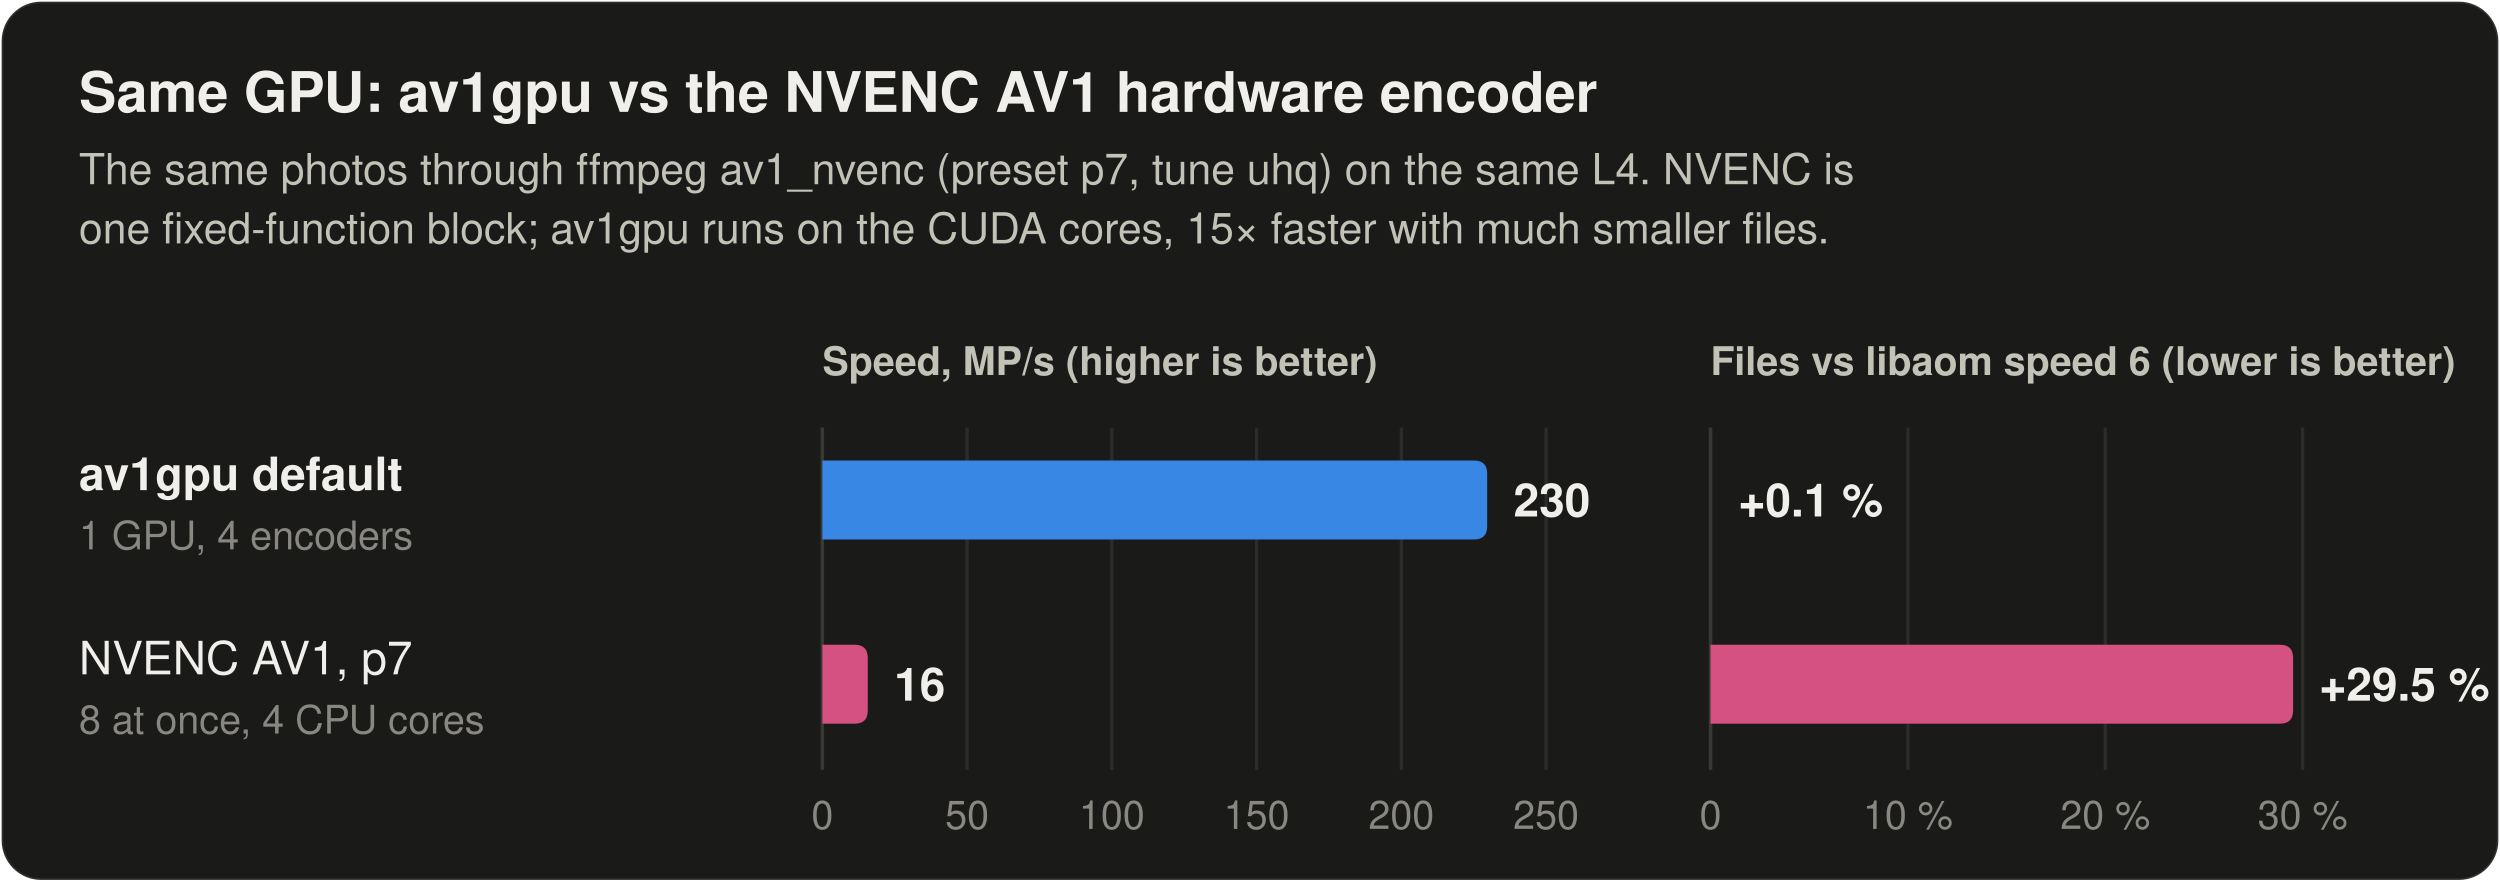
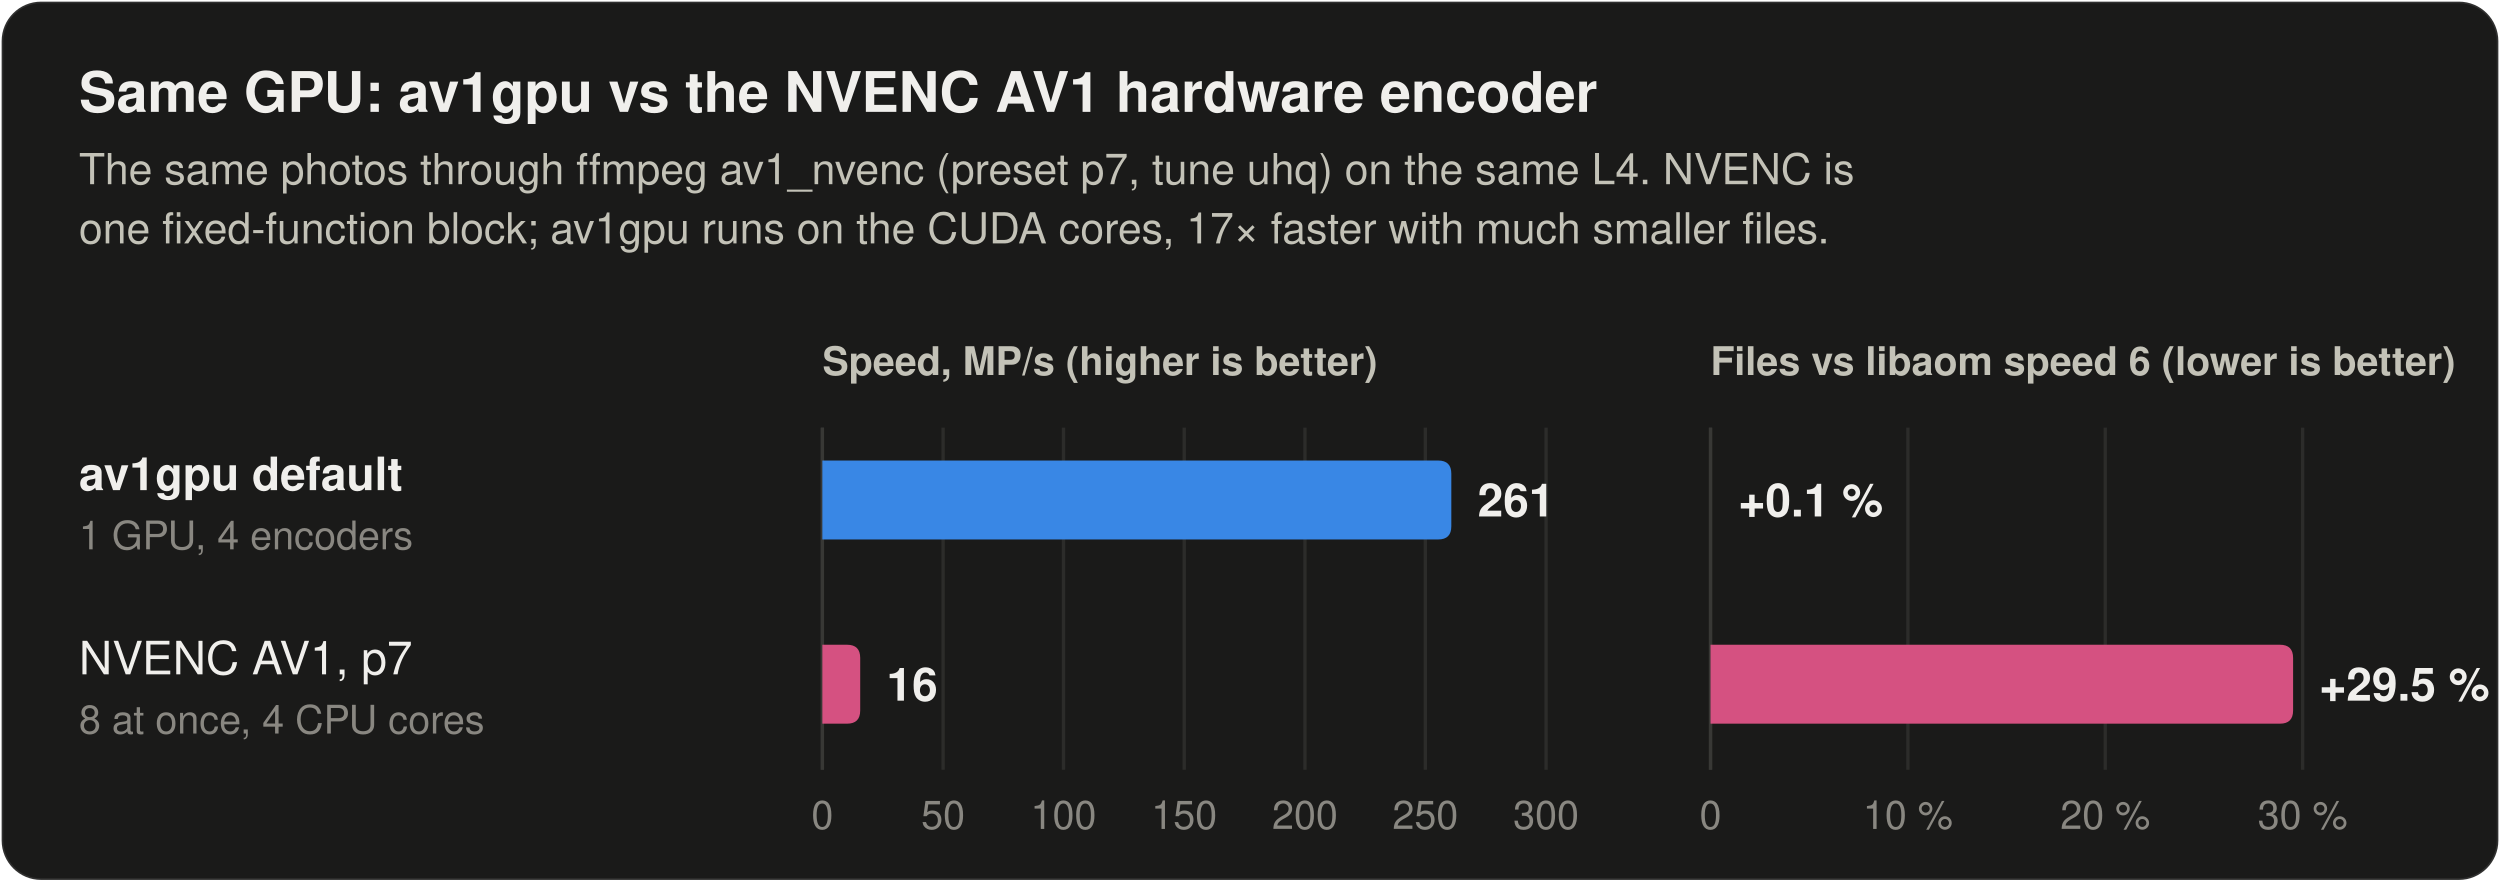
<svg xmlns="http://www.w3.org/2000/svg" width="760" height="268" viewBox="0 0 760 268" font-family="system-ui,-apple-system,'Segoe UI',Helvetica,Arial,sans-serif" role="img" aria-label="Same GPU: av1gpu vs the NVENC AV1 hardware encoder">
  <rect x="0.5" y="0.5" width="759" height="267" rx="12" fill="#1a1a19" stroke="rgba(255,255,255,0.10)" />
  <text x="24.0" y="34.0" font-size="17" fill="#f0efec" text-anchor="start" font-weight="600">Same GPU: av1gpu vs the NVENC AV1 hardware encoder</text>
  <text x="24.0" y="56.0" font-size="13" fill="#c3c2b7" text-anchor="start" font-weight="400">The same photos through ffmpeg av1_nvenc (preset p7, tune uhq) on the same L4. NVENC is</text>
-   <text x="24.0" y="74.0" font-size="13" fill="#c3c2b7" text-anchor="start" font-weight="400">one fixed-function block; av1gpu runs on the CUDA cores, 15× faster with much smaller files.</text>
+   <text x="24.0" y="74.0" font-size="13" fill="#c3c2b7" text-anchor="start" font-weight="400">one fixed-function block; av1gpu runs on the CUDA cores, 17× faster with much smaller files.</text>
  <text x="250.0" y="114.0" font-size="12" fill="#c3c2b7" text-anchor="start" font-weight="600">Speed, MP/s  (higher is better)</text>
  <line x1="250.0" y1="130.0" x2="250.0" y2="234.0" stroke="#2c2c2a" stroke-width="1" />
  <text x="250.0" y="252.0" font-size="12" fill="#898781" text-anchor="middle" font-weight="400">0</text>
-   <line x1="294.0" y1="130.0" x2="294.0" y2="234.0" stroke="#2c2c2a" stroke-width="1" />
-   <text x="294.0" y="252.0" font-size="12" fill="#898781" text-anchor="middle" font-weight="400">50</text>
-   <line x1="338.0" y1="130.0" x2="338.0" y2="234.0" stroke="#2c2c2a" stroke-width="1" />
-   <text x="338.0" y="252.0" font-size="12" fill="#898781" text-anchor="middle" font-weight="400">100</text>
-   <line x1="382.0" y1="130.0" x2="382.0" y2="234.0" stroke="#2c2c2a" stroke-width="1" />
-   <text x="382.0" y="252.0" font-size="12" fill="#898781" text-anchor="middle" font-weight="400">150</text>
-   <line x1="426.0" y1="130.0" x2="426.0" y2="234.0" stroke="#2c2c2a" stroke-width="1" />
-   <text x="426.0" y="252.0" font-size="12" fill="#898781" text-anchor="middle" font-weight="400">200</text>
+   <line x1="286.7" y1="130.0" x2="286.7" y2="234.0" stroke="#2c2c2a" stroke-width="1" />
+   <text x="286.7" y="252.0" font-size="12" fill="#898781" text-anchor="middle" font-weight="400">50</text>
+   <line x1="323.3" y1="130.0" x2="323.3" y2="234.0" stroke="#2c2c2a" stroke-width="1" />
+   <text x="323.3" y="252.0" font-size="12" fill="#898781" text-anchor="middle" font-weight="400">100</text>
+   <line x1="360.0" y1="130.0" x2="360.0" y2="234.0" stroke="#2c2c2a" stroke-width="1" />
+   <text x="360.0" y="252.0" font-size="12" fill="#898781" text-anchor="middle" font-weight="400">150</text>
+   <line x1="396.7" y1="130.0" x2="396.7" y2="234.0" stroke="#2c2c2a" stroke-width="1" />
+   <text x="396.7" y="252.0" font-size="12" fill="#898781" text-anchor="middle" font-weight="400">200</text>
+   <line x1="433.3" y1="130.0" x2="433.3" y2="234.0" stroke="#2c2c2a" stroke-width="1" />
+   <text x="433.3" y="252.0" font-size="12" fill="#898781" text-anchor="middle" font-weight="400">250</text>
  <line x1="470.0" y1="130.0" x2="470.0" y2="234.0" stroke="#2c2c2a" stroke-width="1" />
-   <text x="470.0" y="252.0" font-size="12" fill="#898781" text-anchor="middle" font-weight="400">250</text>
+   <text x="470.0" y="252.0" font-size="12" fill="#898781" text-anchor="middle" font-weight="400">300</text>
  <line x1="250.0" y1="130.0" x2="250.0" y2="234.0" stroke="#383835" stroke-width="1" />
  <text x="520.0" y="114.0" font-size="12" fill="#c3c2b7" text-anchor="start" font-weight="600">Files vs libaom speed 6  (lower is better)</text>
  <line x1="520.0" y1="130.0" x2="520.0" y2="234.0" stroke="#2c2c2a" stroke-width="1" />
  <text x="520.0" y="252.0" font-size="12" fill="#898781" text-anchor="middle" font-weight="400">0</text>
  <line x1="580.0" y1="130.0" x2="580.0" y2="234.0" stroke="#2c2c2a" stroke-width="1" />
  <text x="580.0" y="252.0" font-size="12" fill="#898781" text-anchor="middle" font-weight="400">10 %</text>
  <line x1="640.0" y1="130.0" x2="640.0" y2="234.0" stroke="#2c2c2a" stroke-width="1" />
  <text x="640.0" y="252.0" font-size="12" fill="#898781" text-anchor="middle" font-weight="400">20 %</text>
  <line x1="700.0" y1="130.0" x2="700.0" y2="234.0" stroke="#2c2c2a" stroke-width="1" />
  <text x="700.0" y="252.0" font-size="12" fill="#898781" text-anchor="middle" font-weight="400">30 %</text>
  <line x1="520.0" y1="130.0" x2="520.0" y2="234.0" stroke="#383835" stroke-width="1" />
  <text x="24.0" y="149.0" font-size="14" fill="#f0efec" text-anchor="start" font-weight="600">av1gpu default</text>
  <text x="24.0" y="167.0" font-size="12" fill="#898781" text-anchor="start" font-weight="400">1 GPU, 4 encoders</text>
-   <path d="M250.0,140.0 H448.1 Q452.1,140.0 452.1,144.0 V160.0 Q452.1,164.0 448.1,164.0 H250.0 Z" fill="#3987e5" />
-   <text x="460.1" y="157.0" font-size="14" fill="#f0efec" text-anchor="start" font-weight="600">230</text>
+   <path d="M250.0,140.0 H437.2 Q441.2,140.0 441.2,144.0 V160.0 Q441.2,164.0 437.2,164.0 H250.0 Z" fill="#3987e5" />
+   <text x="449.2" y="157.0" font-size="14" fill="#f0efec" text-anchor="start" font-weight="600">261</text>
  <text x="528.5" y="157.0" font-size="14" fill="#f0efec" text-anchor="start" font-weight="600">+0.1 %</text>
  <text x="24.0" y="205.0" font-size="14" fill="#f0efec" text-anchor="start" font-weight="400">NVENC AV1, p7</text>
  <text x="24.0" y="223.0" font-size="12" fill="#898781" text-anchor="start" font-weight="400">8 at once, 4 CPU cores</text>
-   <path d="M250.0,196.0 H259.8 Q263.8,196.0 263.8,200.0 V216.0 Q263.8,220.0 259.8,220.0 H250.0 Z" fill="#d55181" />
-   <text x="271.8" y="213.0" font-size="14" fill="#f0efec" text-anchor="start" font-weight="600">16</text>
+   <path d="M250.0,196.0 H257.5 Q261.5,196.0 261.5,200.0 V216.0 Q261.5,220.0 257.5,220.0 H250.0 Z" fill="#d55181" />
+   <text x="269.5" y="213.0" font-size="14" fill="#f0efec" text-anchor="start" font-weight="600">16</text>
  <path d="M520.0,196.0 H693.1 Q697.1,196.0 697.1,200.0 V216.0 Q697.1,220.0 693.1,220.0 H520.0 Z" fill="#d55181" />
  <text x="705.1" y="213.0" font-size="14" fill="#f0efec" text-anchor="start" font-weight="600">+29.5 %</text>
</svg>
